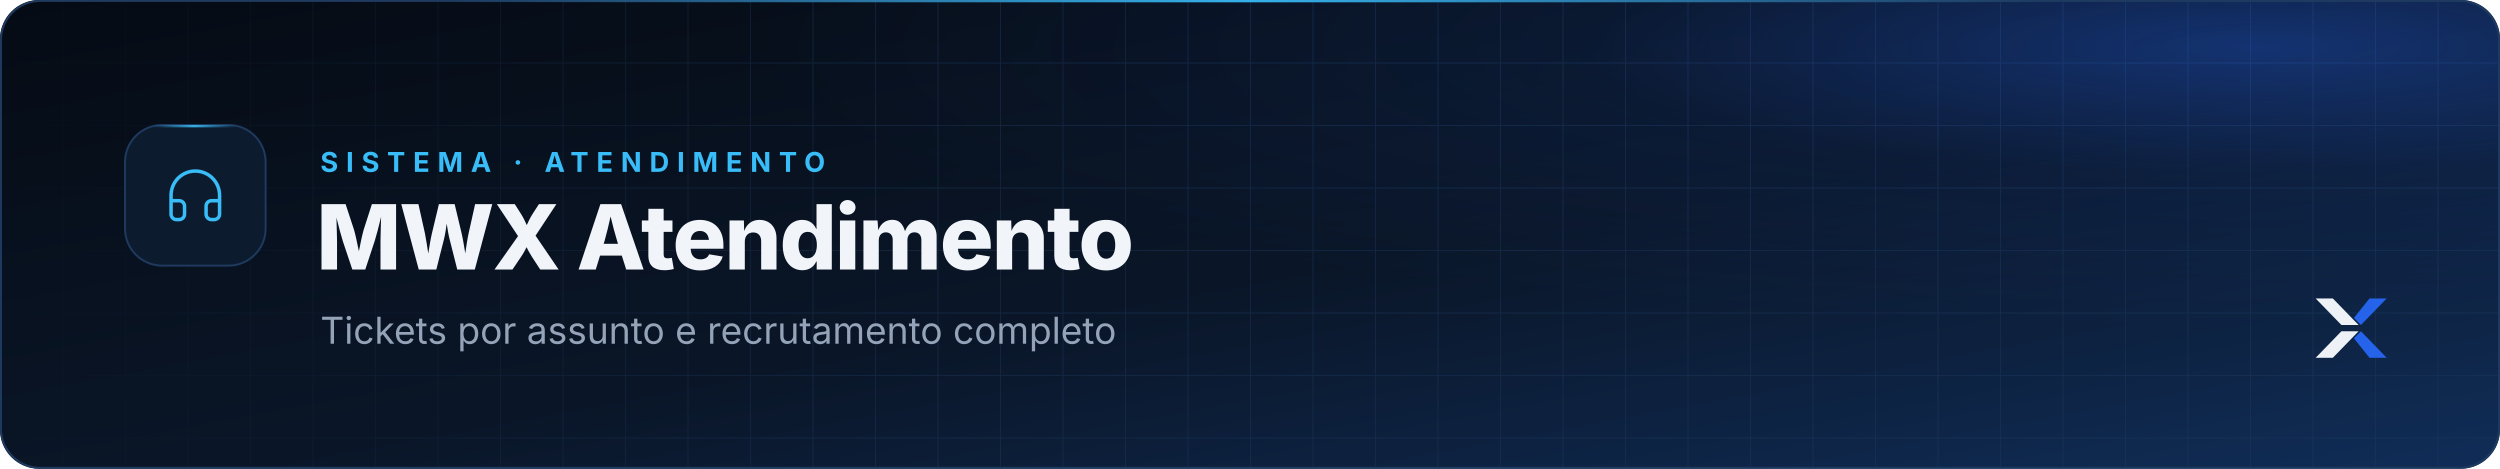
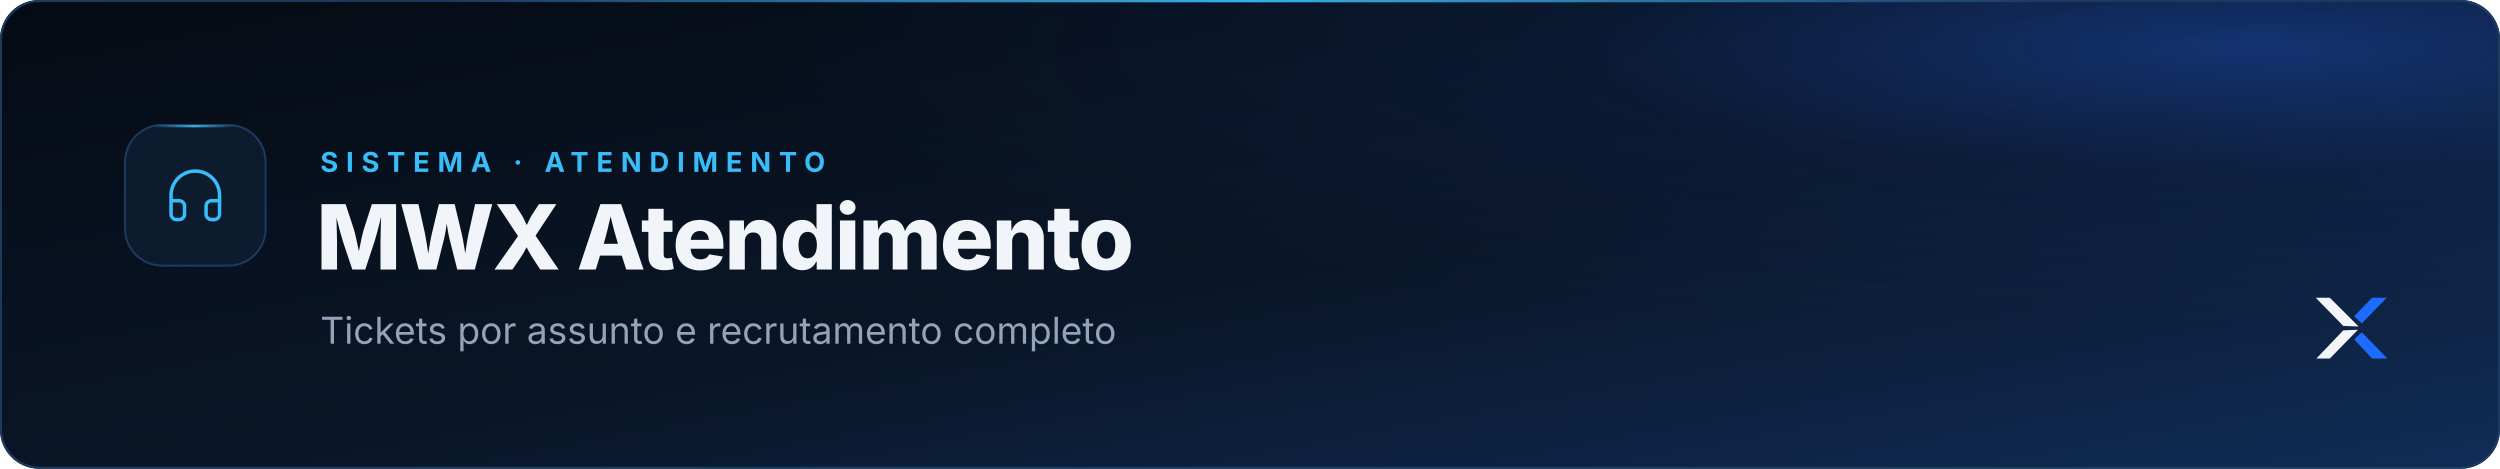
<svg xmlns="http://www.w3.org/2000/svg" width="1280" height="240" viewBox="0 0 1280 240" role="img" aria-label="MWX Atendimento — Tickets por assunto e recrutamento completo" font-family="'Segoe UI', 'Inter', 'Helvetica Neue', Arial, sans-serif">
  <defs>
    <linearGradient id="bgdatendimento" x1="0" y1="0" x2="1" y2="1">
      <stop offset="0" stop-color="#050B14" />
      <stop offset=".55" stop-color="#0A1628" />
      <stop offset="1" stop-color="#102D58" />
    </linearGradient>
    <radialGradient id="glowdatendimento" cx="0.9" cy="0.1" r=".6">
      <stop offset="0" stop-color="#2563EB" stop-opacity=".38" />
      <stop offset=".45" stop-color="#2563EB" stop-opacity=".08" />
      <stop offset="1" stop-color="#2563EB" stop-opacity="0" />
    </radialGradient>
-     <pattern id="griddatendimento" width="32" height="32" patternUnits="userSpaceOnUse">
-       <path d="M32 0H0V32" fill="none" stroke="#1E3A5F" stroke-width="1" opacity=".45" />
-     </pattern>
    <linearGradient id="edgedatendimento" x1="0" y1="0" x2="1" y2="0">
      <stop offset="0" stop-color="#38BDF8" stop-opacity="0" />
      <stop offset=".5" stop-color="#38BDF8" stop-opacity=".9" />
      <stop offset="1" stop-color="#38BDF8" stop-opacity="0" />
    </linearGradient>
-     <linearGradient id="txtdatendimento" x1="0" y1="0" x2="1" y2="0">
-       <stop offset="0" stop-color="#2563EB" />
-       <stop offset=".5" stop-color="#3B82F6" />
-       <stop offset="1" stop-color="#38BDF8" />
-     </linearGradient>
-     <linearGradient id="fadedatendimento" x1="0" y1="0" x2="1" y2="0">
-       <stop offset="0" stop-color="#fff" stop-opacity="0" />
-       <stop offset=".35" stop-color="#fff" stop-opacity=".9" />
-       <stop offset="1" stop-color="#fff" />
-     </linearGradient>
-     <mask id="gmdatendimento">
-       <rect width="1280" height="240" fill="url(#fadedatendimento)" />
-     </mask>
    <clipPath id="clipdatendimento">
      <rect width="1280" height="240" rx="20" />
    </clipPath>
  </defs>
  <g clip-path="url(#clipdatendimento)">
    <rect width="1280" height="240" fill="url(#bgdatendimento)" />
-     <rect width="1280" height="240" fill="url(#griddatendimento)" mask="url(#gmdatendimento)" />
    <rect width="1280" height="240" fill="url(#glowdatendimento)" />
  </g>
  <rect x=".5" y=".5" width="1279" height="239" rx="20" fill="none" stroke="#1E3A5F" />
  <rect x="230" y="0" width="819" height="1.2" fill="url(#edgedatendimento)" />
  <rect x="64" y="64" width="72" height="72" rx="19" fill="#0D1B2E" stroke="#1E3A5F" />
  <rect x="78" y="64" width="43" height="1.2" fill="url(#edgedatendimento)" />
  <g transform="translate(83.44 83.44) scale(1.38)" fill="none" stroke="#38BDF8" stroke-width="1.30" stroke-linecap="round" stroke-linejoin="round" color="#38BDF8">
    <path d="M3 14h3a2 2 0 0 1 2 2v3a2 2 0 0 1-2 2H5a2 2 0 0 1-2-2v-7a9 9 0 0 1 18 0v7a2 2 0 0 1-2 2h-1a2 2 0 0 1-2-2v-3a2 2 0 0 1 2-2h3" />
  </g>
  <text x="164" y="88" fill="#38BDF8" font-size="14" font-weight="700" letter-spacing="4">SISTEMA · ATENDIMENTO</text>
  <text x="162" y="138" fill="#F1F5F9" font-size="46" font-weight="800" letter-spacing="-1">MWX Atendimento</text>
  <text x="164" y="176" fill="#94A3B8" font-size="19">Tickets por assunto e recrutamento completo</text>
-   <g transform="translate(1184 148) scale(0.4)">
-     <path d="M4 12h22l33 34H37Z" fill="#EEF2F7" />
-     <path d="M37 54h22L26 88H4Z" fill="#EEF2F7" />
-     <path d="M73 12h22L62 46 53 37Z" fill="#2563EB" />
-     <path d="M53 63l9-9 33 34H73Z" fill="#2563EB" />
+   <g transform="translate(1184 150.79) scale(0.3279)">
+     <g fill="#F2F5F8">
+       <path d="M 71,55 L 48,56 L 6,100 L 27,100 Z" />
+       <path d="M 5,5 L 48,49 L 72,50 L 27,5 Z" />
+     </g>
+     <g fill="#1E6BFF">
+       <path d="M 65,70 L 93,100 L 117,100 L 77,59 Z" />
+       <path d="M 116,5 L 93,5 L 65,34 L 77,45 Z" />
+     </g>
  </g>
</svg>
